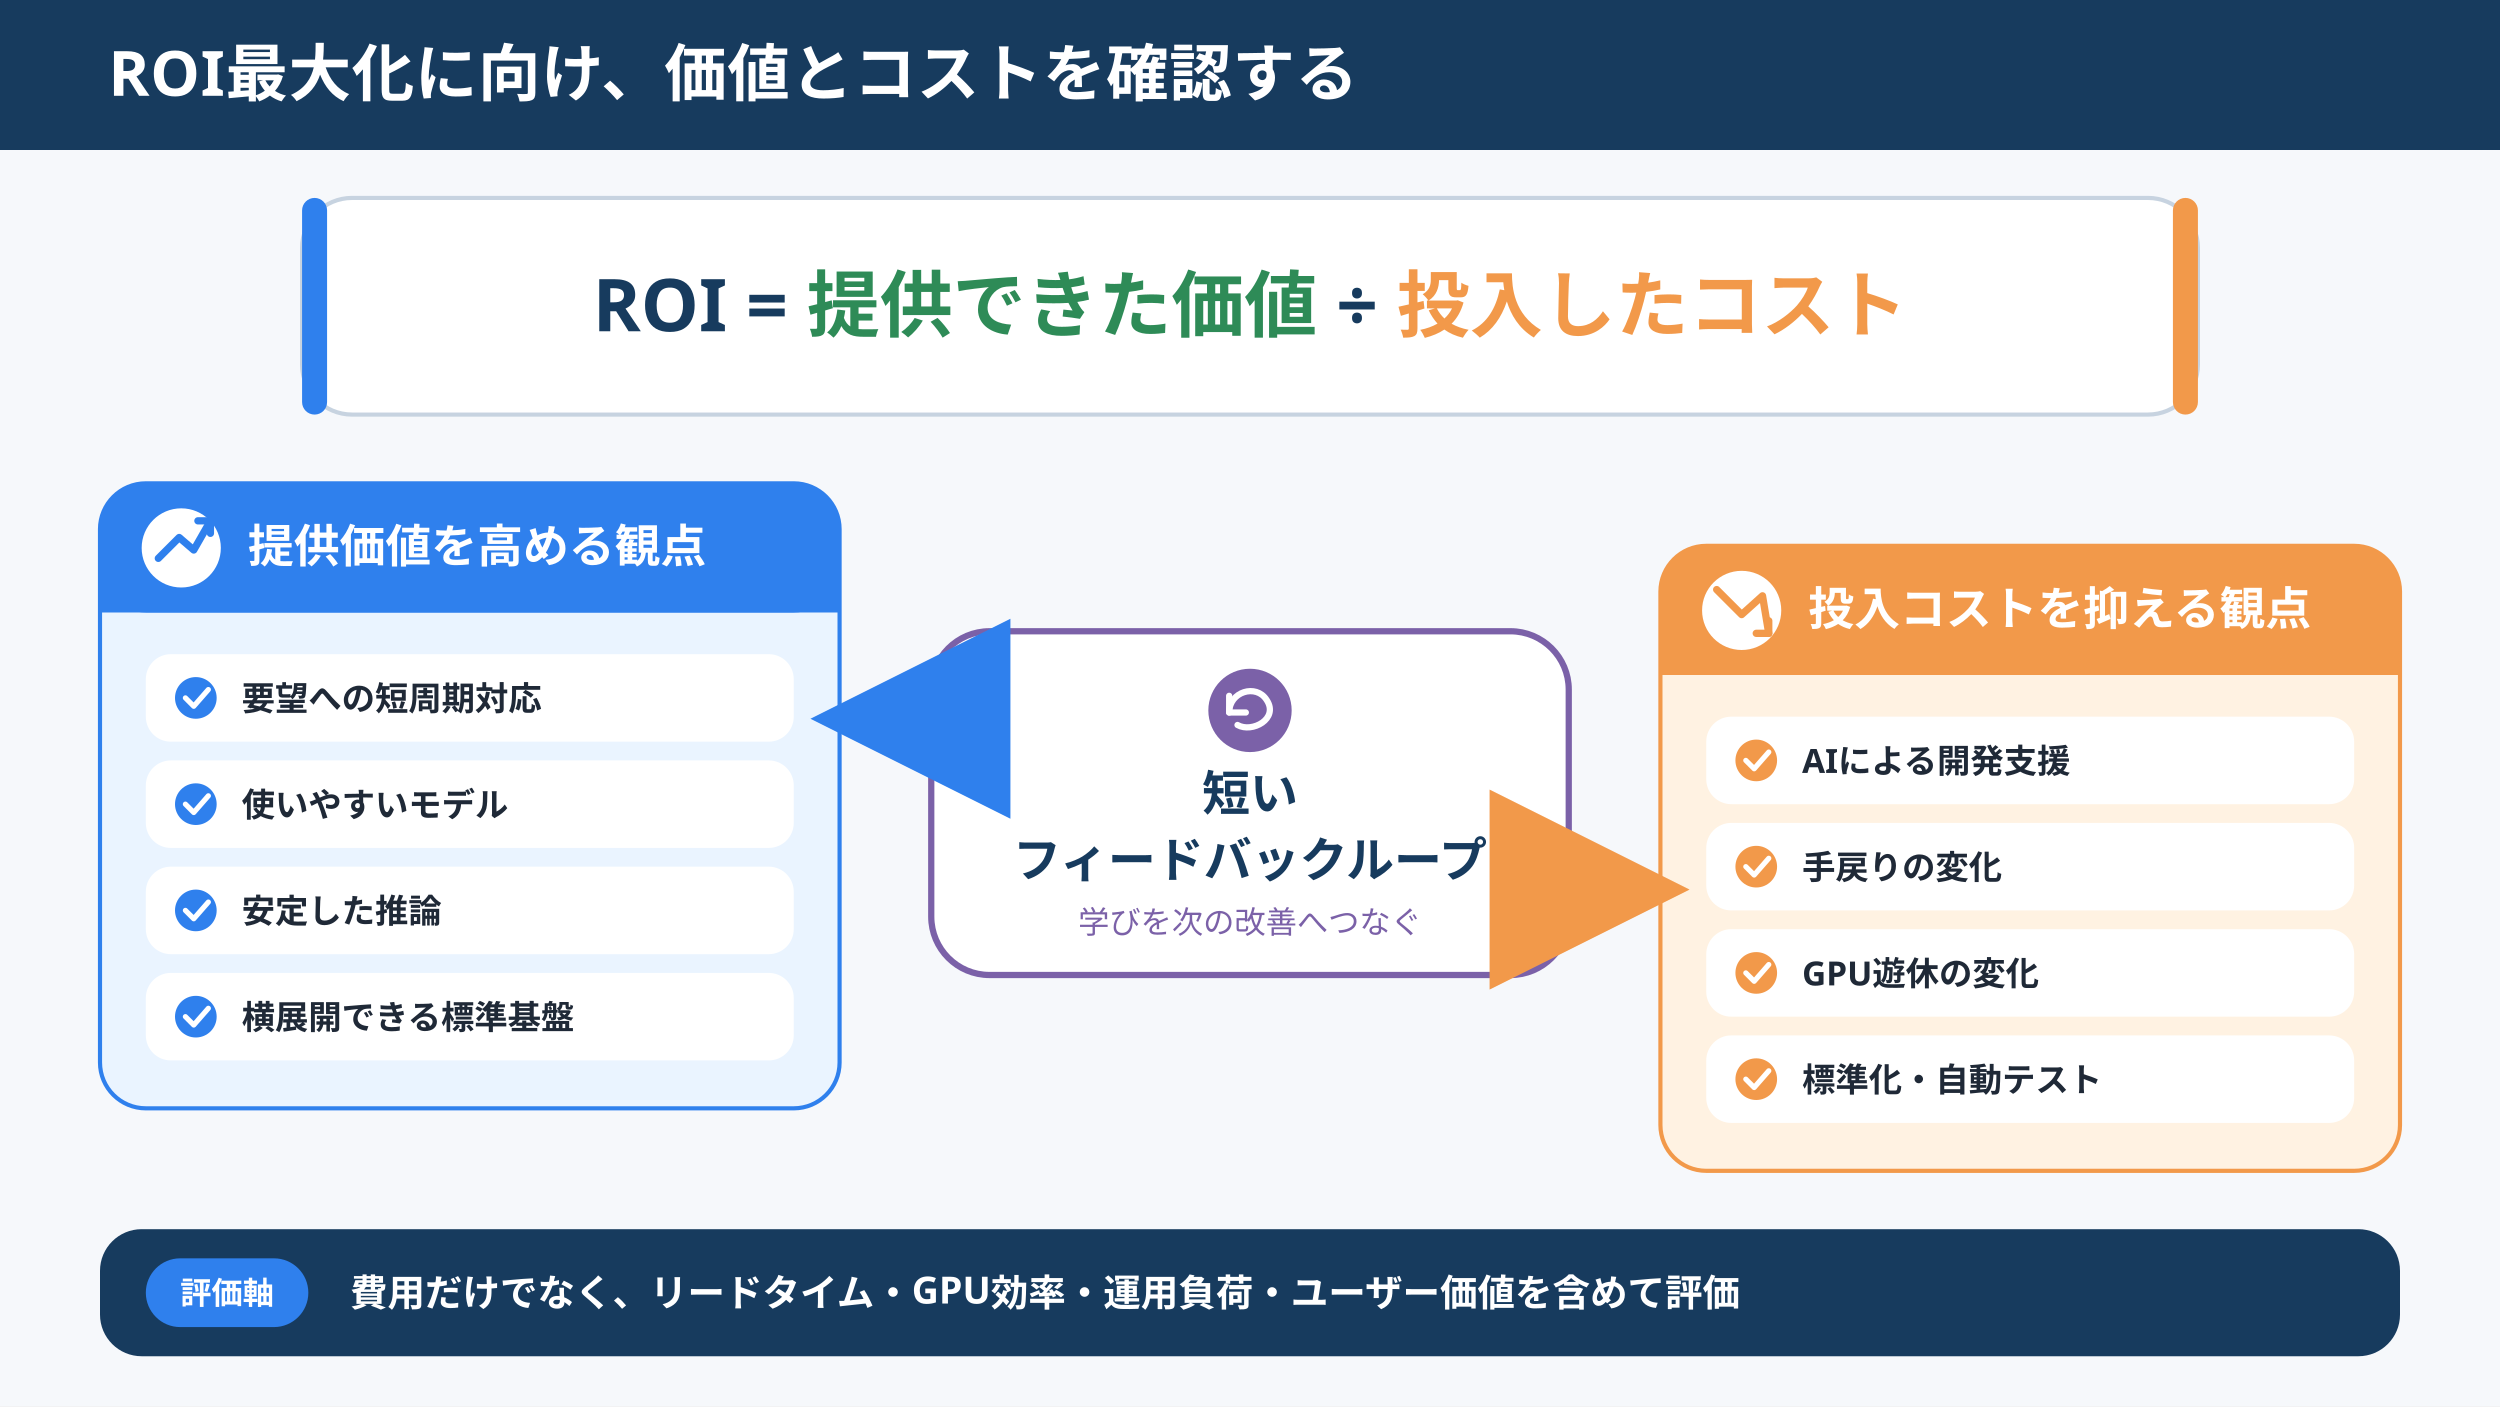
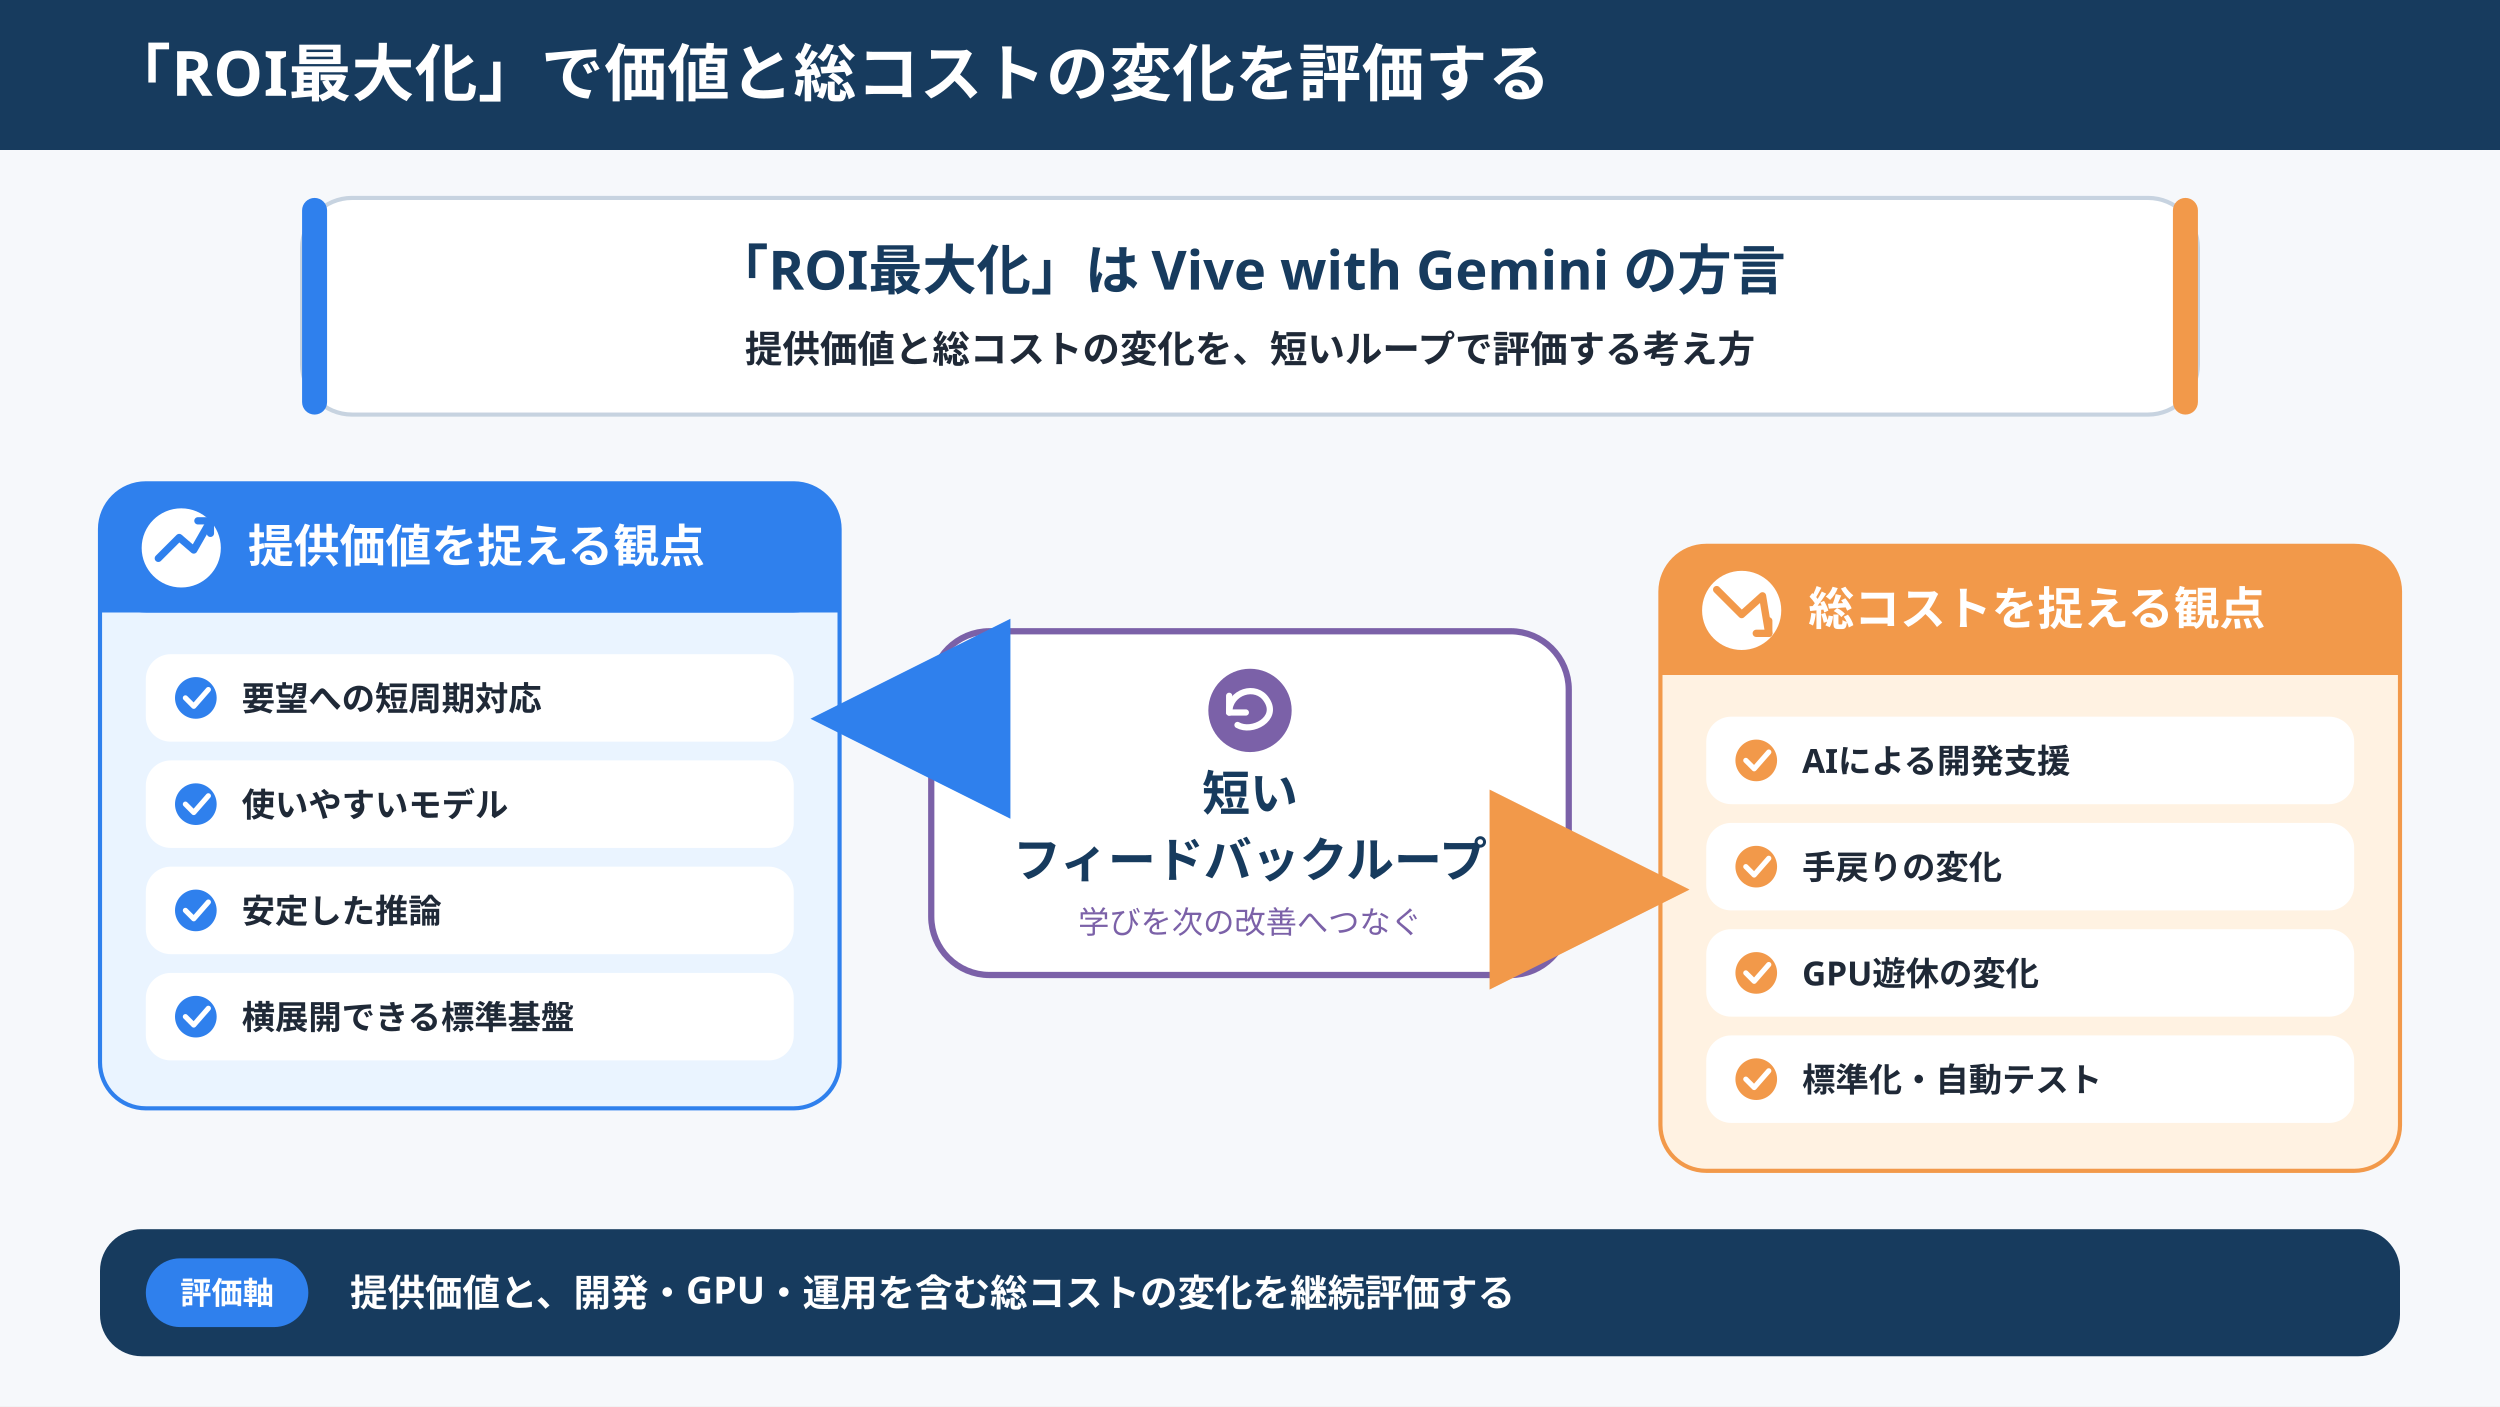
<svg xmlns="http://www.w3.org/2000/svg" width="1200" height="675" viewBox="0 0 1200 675" role="img" aria-labelledby="roi-title roi-desc">
  <defs>
    <marker id="roi-arrow-blue" markerWidth="12" markerHeight="12" refX="10" refY="6" orient="auto" markerUnits="strokeWidth">
      <path d="M0,0 L12,6 L0,12 Z" fill="#2F80ED" />
    </marker>
    <marker id="roi-arrow-orange" markerWidth="12" markerHeight="12" refX="10" refY="6" orient="auto" markerUnits="strokeWidth">
      <path d="M0,0 L12,6 L0,12 Z" fill="#F2994A" />
    </marker>
    <style>
      text {
        font-family: "Noto Sans JP", "Yu Gothic", sans-serif;
      }
      .header {
        font-size: 30px;
        font-weight: 700;
        fill: #FFFFFF;
        letter-spacing: 0.01em;
      }
-       .formula {
-         font-size: 35px;
+       .concept-title {
+         font-size: 26px;
        font-weight: 700;
        fill: #173B5E;
+       }
+       .concept-note {
+         font-size: 18px;
+         font-weight: 600;
+         fill: #1F2937;
      }
      .panel-title {
        font-size: 22px;
        font-weight: 700;
      }
      .item {
        font-size: 16px;
        font-weight: 600;
        fill: #1F2937;
      }
      .feedback-title {
        font-size: 23px;
        font-weight: 700;
        fill: #173B5E;
      }
      .feedback-note {
        font-size: 15px;
        font-weight: 500;
      }
      .conclusion {
        font-size: 18px;
        font-weight: 700;
        fill: #FFFFFF;
      }
    </style>
  </defs>
  <rect width="1200" height="675" fill="#F6F8FB" />
  <rect x="0" y="0" width="1200" height="72" fill="#173B5E" />
-   <text class="header" x="52" y="46">ROI最大化に向け、価値とコストを確認する</text>
+   <text class="header" x="52" y="46">「ROI最大化」で価値と総コストの変化を評価する</text>
  <rect x="145" y="95" width="910" height="104" rx="24" fill="#FFFFFF" stroke="#C7D3E0" stroke-width="2" />
  <rect x="145" y="95" width="12" height="104" rx="6" fill="#2F80ED" />
  <rect x="1043" y="95" width="12" height="104" rx="6" fill="#F2994A" />
-   <text class="formula" x="600" y="159" text-anchor="middle">
-     <tspan fill="#173B5E">ROI = </tspan>
-     <tspan fill="#2E8B57">提供できた価値</tspan>
-     <tspan fill="#173B5E"> ÷ </tspan>
-     <tspan fill="#F2994A">投入したコスト</tspan>
-   </text>
+   <text class="concept-title" x="600" y="139" text-anchor="middle">「ROI最大化」は Vive with Gemini の方言</text>
+   <text class="concept-note" x="600" y="174" text-anchor="middle">提供価値と総コストの変化を、短いループで評価する考え方</text>
  <rect x="48" y="232" width="355" height="300" rx="22" fill="#EAF4FF" stroke="#2F80ED" stroke-width="2" />
  <rect x="48" y="232" width="355" height="62" rx="22" fill="#2F80ED" />
  <rect x="48" y="272" width="355" height="22" fill="#2F80ED" />
  <circle cx="87" cy="263" r="19" fill="#FFFFFF" />
  <path d="M76 268 L86 258 L93 264 L101 250" fill="none" stroke="#2F80ED" stroke-width="3.5" stroke-linecap="round" stroke-linejoin="round" />
  <path d="M95 250 H101 V256" fill="none" stroke="#2F80ED" stroke-width="3.5" stroke-linecap="round" stroke-linejoin="round" />
-   <text class="panel-title" x="119" y="270" fill="#FFFFFF">提供価値を高める観点</text>
+   <text class="panel-title" x="119" y="270" fill="#FFFFFF">提供価値を捉える観点</text>
  <rect x="70" y="314" width="311" height="42" rx="12" fill="#FFFFFF" />
  <circle cx="94" cy="335" r="10" fill="#2F80ED" />
  <path d="M89 335 L93 339 L100 331" fill="none" stroke="#FFFFFF" stroke-width="2.5" stroke-linecap="round" stroke-linejoin="round" />
  <text class="item" x="116" y="341">要望への短周期対応</text>
  <rect x="70" y="365" width="311" height="42" rx="12" fill="#FFFFFF" />
  <circle cx="94" cy="386" r="10" fill="#2F80ED" />
  <path d="M89 386 L93 390 L100 382" fill="none" stroke="#FFFFFF" stroke-width="2.5" stroke-linecap="round" stroke-linejoin="round" />
  <text class="item" x="116" y="392">使いやすいモデル</text>
  <rect x="70" y="416" width="311" height="42" rx="12" fill="#FFFFFF" />
  <circle cx="94" cy="437" r="10" fill="#2F80ED" />
  <path d="M89 437 L93 441 L100 433" fill="none" stroke="#FFFFFF" stroke-width="2.5" stroke-linecap="round" stroke-linejoin="round" />
  <text class="item" x="116" y="443">安定した推論</text>
  <rect x="70" y="467" width="311" height="42" rx="12" fill="#FFFFFF" />
  <circle cx="94" cy="488" r="10" fill="#2F80ED" />
  <path d="M89 488 L93 492 L100 484" fill="none" stroke="#FFFFFF" stroke-width="2.5" stroke-linecap="round" stroke-linejoin="round" />
  <text class="item" x="116" y="494">横展開できる標準基盤</text>
  <rect x="797" y="262" width="355" height="300" rx="22" fill="#FFF2E2" stroke="#F2994A" stroke-width="2" />
  <rect x="797" y="262" width="355" height="62" rx="22" fill="#F2994A" />
  <rect x="797" y="302" width="355" height="22" fill="#F2994A" />
  <circle cx="836" cy="293" r="19" fill="#FFFFFF" />
  <path d="M824 283 L836 295 L846 286 L849 304" fill="none" stroke="#F2994A" stroke-width="3.5" stroke-linecap="round" stroke-linejoin="round" />
  <path d="M843 304 H849 V298" fill="none" stroke="#F2994A" stroke-width="3.5" stroke-linecap="round" stroke-linejoin="round" />
-   <text class="panel-title" x="868" y="300" fill="#FFFFFF">投入コストを抑える観点</text>
+   <text class="panel-title" x="868" y="300" fill="#FFFFFF">総コストを捉える観点</text>
  <rect x="819" y="344" width="311" height="42" rx="12" fill="#FFFFFF" />
  <circle cx="843" cy="365" r="10" fill="#F2994A" />
  <path d="M838 365 L842 369 L849 361" fill="none" stroke="#FFFFFF" stroke-width="2.5" stroke-linecap="round" stroke-linejoin="round" />
  <text class="item" x="865" y="371">AIによる開発支援</text>
  <rect x="819" y="395" width="311" height="42" rx="12" fill="#FFFFFF" />
  <circle cx="843" cy="416" r="10" fill="#F2994A" />
  <path d="M838 416 L842 420 L849 412" fill="none" stroke="#FFFFFF" stroke-width="2.5" stroke-linecap="round" stroke-linejoin="round" />
  <text class="item" x="865" y="422">手戻りの変化</text>
  <rect x="819" y="446" width="311" height="42" rx="12" fill="#FFFFFF" />
  <circle cx="843" cy="467" r="10" fill="#F2994A" />
  <path d="M838 467 L842 471 L849 463" fill="none" stroke="#FFFFFF" stroke-width="2.5" stroke-linecap="round" stroke-linejoin="round" />
  <text class="item" x="865" y="473">GPU遊休の変化</text>
  <rect x="819" y="497" width="311" height="42" rx="12" fill="#FFFFFF" />
  <circle cx="843" cy="518" r="10" fill="#F2994A" />
  <path d="M838 518 L842 522 L849 514" fill="none" stroke="#FFFFFF" stroke-width="2.5" stroke-linecap="round" stroke-linejoin="round" />
  <text class="item" x="865" y="524">標準化・自動テスト</text>
  <rect x="447" y="303" width="306" height="165" rx="28" fill="#FFFFFF" stroke="#7B61A8" stroke-width="3" />
  <circle cx="600" cy="341" r="20" fill="#7B61A8" />
  <path d="M590 342 C590 332, 603 328, 608 336 C614 345, 601 352, 594 348" fill="none" stroke="#FFFFFF" stroke-width="3" stroke-linecap="round" />
  <path d="M590 334 L590 342 L598 342" fill="none" stroke="#FFFFFF" stroke-width="3" stroke-linecap="round" stroke-linejoin="round" />
  <text class="feedback-title" x="600" y="389" text-anchor="middle">短い</text>
  <text class="feedback-title" x="600" y="421" text-anchor="middle">フィードバックループ</text>
  <text class="feedback-note" x="600" y="448" text-anchor="middle" fill="#7B61A8">学びを次の改善へつなぐ</text>
  <path d="M447 369 C428 356, 420 345, 405 345" fill="none" stroke="#2F80ED" stroke-width="8" stroke-linecap="round" marker-end="url(#roi-arrow-blue)" />
  <path d="M753 403 C772 416, 780 427, 795 427" fill="none" stroke="#F2994A" stroke-width="8" stroke-linecap="round" marker-end="url(#roi-arrow-orange)" />
  <rect x="48" y="590" width="1104" height="61" rx="20" fill="#173B5E" />
  <rect x="70" y="604" width="78" height="33" rx="16.5" fill="#2F80ED" />
  <text x="109" y="626" text-anchor="middle" font-size="15" font-weight="700" fill="#FFFFFF">評価軸</text>
-   <text class="conclusion" x="168" y="627">費用だけでなく、リードタイム・GPU効率・運用負荷・ユーザー価値を含めて評価</text>
+   <text class="conclusion" x="168" y="627">提供価値と、開発・GPU・運用を含む総コストの変化を継続評価する</text>
</svg>
